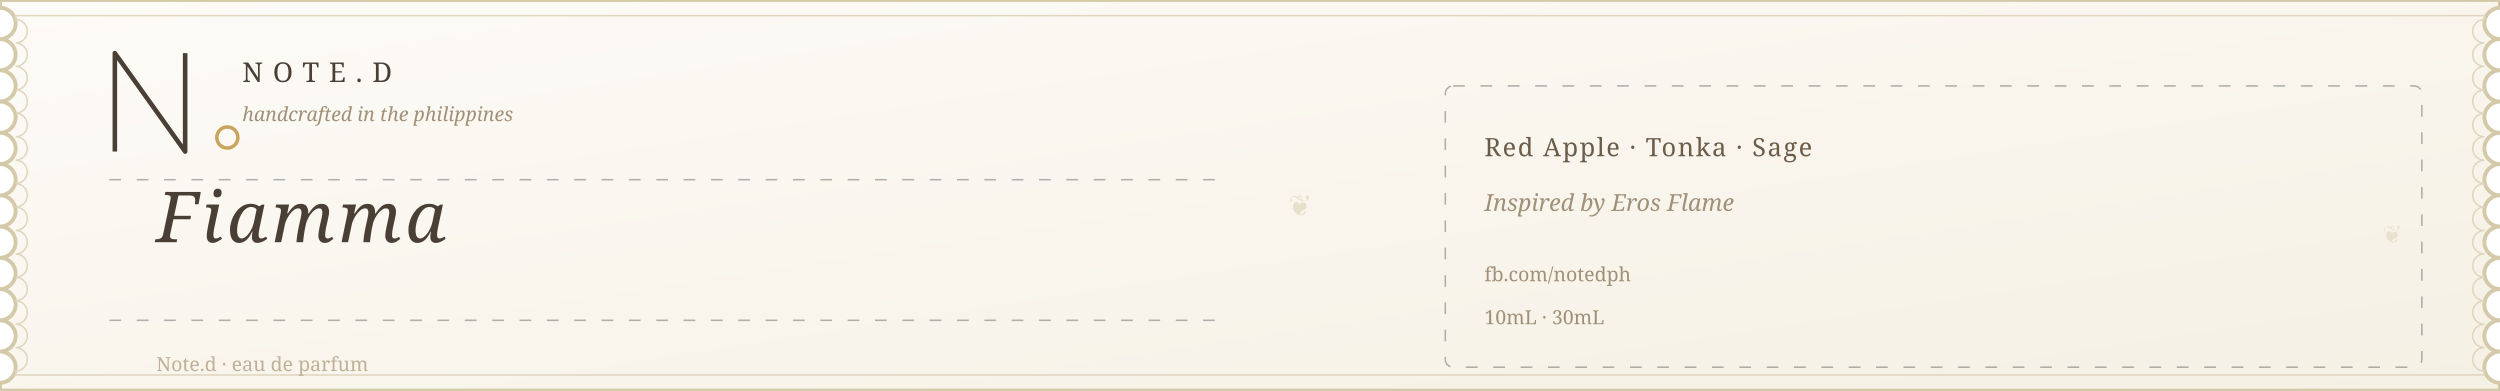
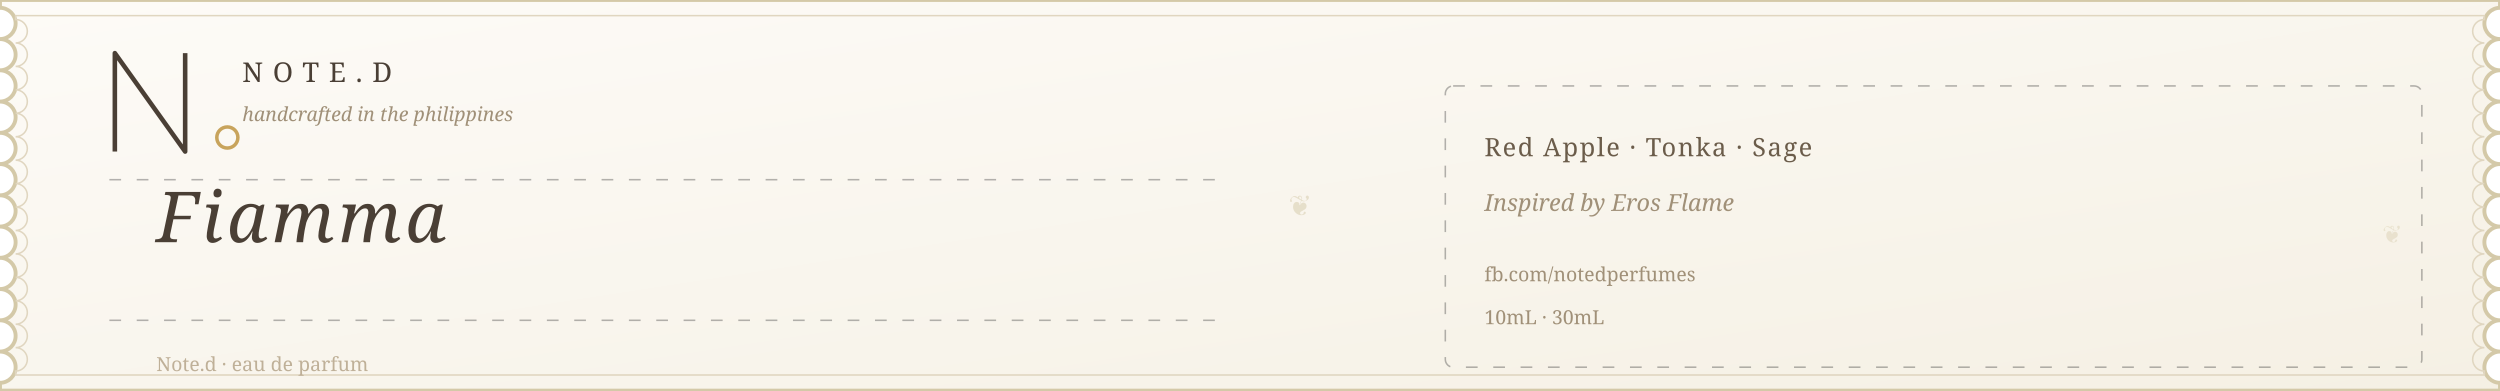
<svg xmlns="http://www.w3.org/2000/svg" viewBox="0 0 640 100" fill="none">
  <defs>
    <linearGradient id="bg" x1="0" y1="0" x2="1" y2="1">
      <stop offset="0%" stop-color="#fdfbf7" />
      <stop offset="100%" stop-color="#f5f0e4" />
    </linearGradient>
  </defs>
  <path d="M 0,0 L 640,0 L 640,2.0 a 4,4 0 0,0 0,8 a 4,4 0 0,0 0,8 a 4,4 0 0,0 0,8 a 4,4 0 0,0 0,8 a 4,4 0 0,0 0,8 a 4,4 0 0,0 0,8 a 4,4 0 0,0 0,8 a 4,4 0 0,0 0,8 a 4,4 0 0,0 0,8 a 4,4 0 0,0 0,8 a 4,4 0 0,0 0,8 a 4,4 0 0,0 0,8 L 640,100 L 0,100 L 0,98.0 a 4,4 0 0,0 0,-8 a 4,4 0 0,0 0,-8 a 4,4 0 0,0 0,-8 a 4,4 0 0,0 0,-8 a 4,4 0 0,0 0,-8 a 4,4 0 0,0 0,-8 a 4,4 0 0,0 0,-8 a 4,4 0 0,0 0,-8 a 4,4 0 0,0 0,-8 a 4,4 0 0,0 0,-8 a 4,4 0 0,0 0,-8 a 4,4 0 0,0 0,-8 L 0,0 Z" fill="url(#bg)" stroke="#d4c9a8" stroke-width="1" />
  <path d="M 4,4 L 636,4 L 636,5.0 a 3,3 0 0,0 0,6 a 3,3 0 0,0 0,6 a 3,3 0 0,0 0,6 a 3,3 0 0,0 0,6 a 3,3 0 0,0 0,6 a 3,3 0 0,0 0,6 a 3,3 0 0,0 0,6 a 3,3 0 0,0 0,6 a 3,3 0 0,0 0,6 a 3,3 0 0,0 0,6 a 3,3 0 0,0 0,6 a 3,3 0 0,0 0,6 a 3,3 0 0,0 0,6 a 3,3 0 0,0 0,6 a 3,3 0 0,0 0,6 L 636,96 L 4,96 L 4,95.0 a 3,3 0 0,0 0,-6 a 3,3 0 0,0 0,-6 a 3,3 0 0,0 0,-6 a 3,3 0 0,0 0,-6 a 3,3 0 0,0 0,-6 a 3,3 0 0,0 0,-6 a 3,3 0 0,0 0,-6 a 3,3 0 0,0 0,-6 a 3,3 0 0,0 0,-6 a 3,3 0 0,0 0,-6 a 3,3 0 0,0 0,-6 a 3,3 0 0,0 0,-6 a 3,3 0 0,0 0,-6 a 3,3 0 0,0 0,-6 a 3,3 0 0,0 0,-6 L 4,4 Z" fill="none" stroke="#e0d6c0" stroke-width="0.4" />
  <g transform="translate(24,10) scale(0.9)">
    <path d="M6 32 L6 4 L26 32 L26 4" stroke="#4a3f35" stroke-width="1.3" stroke-linejoin="round" fill="none" />
    <circle cx="38" cy="28" r="3" stroke="#c8a45c" stroke-width="1" fill="none" />
  </g>
  <text x="62" y="21" font-family="Georgia,serif" font-size="7" fill="#4a3f35" letter-spacing="2.5">NOTE.D</text>
  <text x="62" y="31" font-family="Georgia,serif" font-size="5" fill="#a09078" font-style="italic">handcrafted in the philippines</text>
  <text x="40" y="62" font-family="Georgia,serif" font-size="18" fill="#4a3f35" font-style="italic" letter-spacing="1">Fiamma</text>
  <line x1="28" y1="46" x2="315" y2="46" stroke="#2a2a2a" stroke-width="0.4" opacity="0.35" stroke-dasharray="3 4" />
  <line x1="28" y1="82" x2="315" y2="82" stroke="#2a2a2a" stroke-width="0.4" opacity="0.35" stroke-dasharray="3 4" />
  <text x="40" y="95" font-family="Georgia,serif" font-size="5" fill="#bfb098">Note.d  ·  eau de parfum</text>
  <text x="330" y="55" font-family="Georgia,serif" font-size="7" fill="#d4c9a8" opacity="0.5">❦</text>
  <rect x="370" y="22" width="250" height="72" rx="2" stroke="#2a2a2a" stroke-width="0.4" fill="none" opacity="0.35" stroke-dasharray="3 4" />
  <text x="380" y="40" font-family="Georgia,serif" font-size="6.5" fill="#6b5c4a" letter-spacing="0.4">Red Apple  ·  Tonka  ·  Sage</text>
  <text x="380" y="54" font-family="Georgia,serif" font-size="6" fill="#a09078" font-style="italic">Inspired by Eros Flame</text>
-   <text x="380" y="72" font-family="Georgia,serif" font-size="5" fill="#a09078">fb.com/notedph</text>
+   <text x="380" y="72" font-family="Georgia,serif" font-size="5" fill="#a09078">fb.com/notedperfumes</text>
  <text x="380" y="83" font-family="Georgia,serif" font-size="5" fill="#a09078">10mL · 30mL</text>
  <text x="610" y="62" font-family="Georgia,serif" font-size="6" fill="#d4c9a8" opacity="0.4">❦</text>
</svg>
